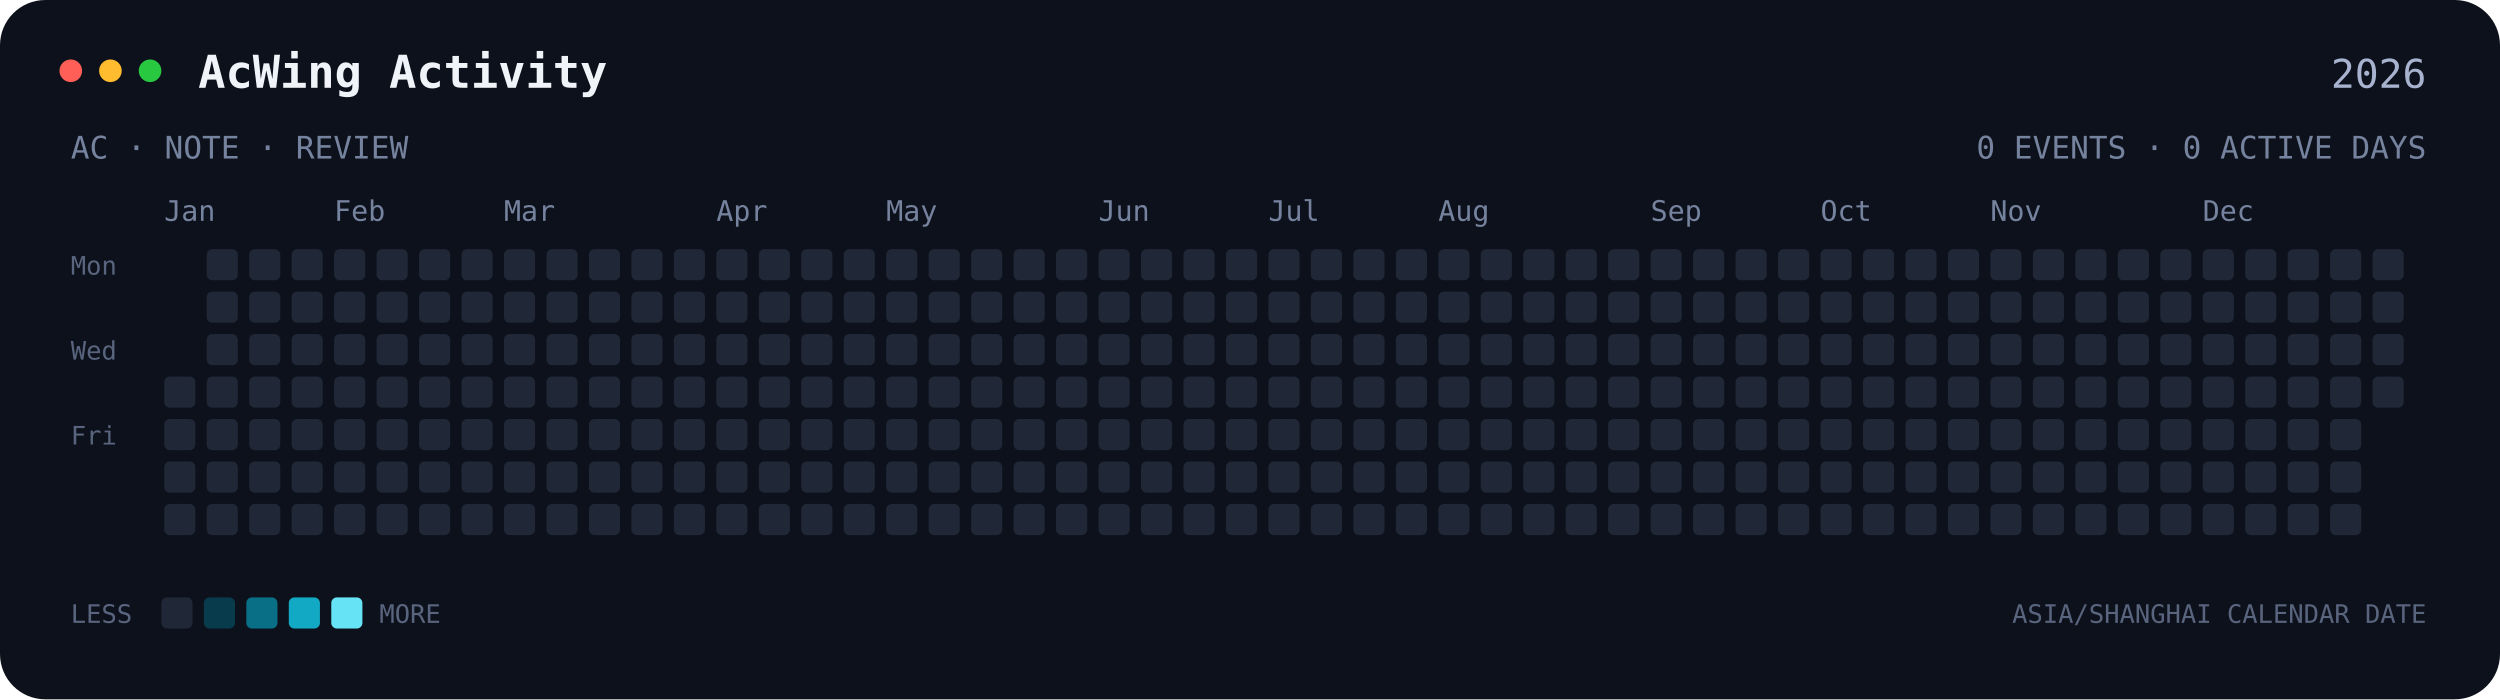
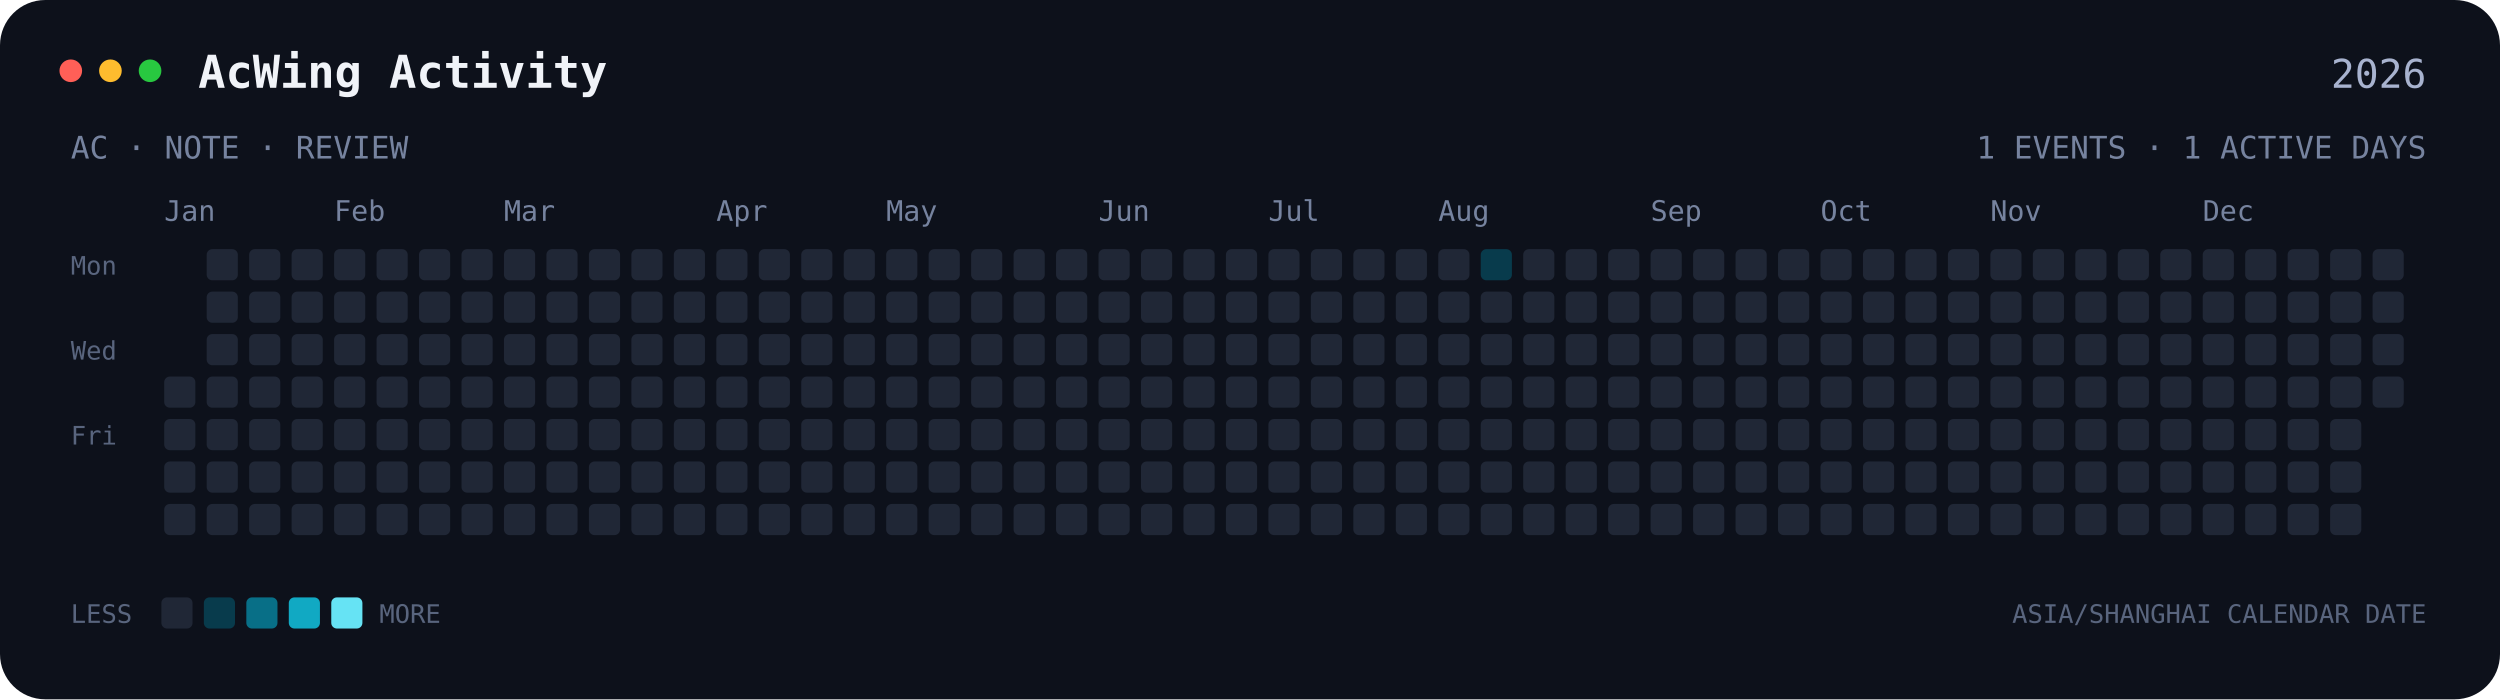
<svg xmlns="http://www.w3.org/2000/svg" width="883" height="247" viewBox="0 0 883 247" role="img" aria-labelledby="acwing-2026-title acwing-2026-desc">
  <rect width="883" height="247" rx="16" fill="#0d111b" />
  <circle cx="25" cy="25" r="4" fill="#ff5f57" />
  <circle cx="39" cy="25" r="4" fill="#febc2e" />
  <circle cx="53" cy="25" r="4" fill="#28c840" />
  <text x="70" y="31" fill="#f0f3f8" font-family="ui-monospace, SFMono-Regular, Menlo, Consolas, monospace" font-size="16" font-weight="700">AcWing Activity</text>
  <text x="857" y="31" text-anchor="end" fill="#a8b3cf" font-family="ui-monospace, SFMono-Regular, Menlo, Consolas, monospace" font-size="14">2026</text>
  <text x="25" y="56" fill="#76839f" font-family="ui-monospace, SFMono-Regular, Menlo, Consolas, monospace" font-size="11">AC · NOTE · REVIEW</text>
-   <text x="857" y="56" text-anchor="end" fill="#76839f" font-family="ui-monospace, SFMono-Regular, Menlo, Consolas, monospace" font-size="11">0 EVENTS · 0 ACTIVE DAYS</text>
+   <text x="857" y="56" text-anchor="end" fill="#76839f" font-family="ui-monospace, SFMono-Regular, Menlo, Consolas, monospace" font-size="11">1 EVENTS · 1 ACTIVE DAYS</text>
  <text x="58" y="78" fill="#76839f" font-family="ui-monospace, SFMono-Regular, Menlo, Consolas, monospace" font-size="10">Jan</text>
  <text x="118" y="78" fill="#76839f" font-family="ui-monospace, SFMono-Regular, Menlo, Consolas, monospace" font-size="10">Feb</text>
  <text x="178" y="78" fill="#76839f" font-family="ui-monospace, SFMono-Regular, Menlo, Consolas, monospace" font-size="10">Mar</text>
  <text x="253" y="78" fill="#76839f" font-family="ui-monospace, SFMono-Regular, Menlo, Consolas, monospace" font-size="10">Apr</text>
  <text x="313" y="78" fill="#76839f" font-family="ui-monospace, SFMono-Regular, Menlo, Consolas, monospace" font-size="10">May</text>
  <text x="388" y="78" fill="#76839f" font-family="ui-monospace, SFMono-Regular, Menlo, Consolas, monospace" font-size="10">Jun</text>
  <text x="448" y="78" fill="#76839f" font-family="ui-monospace, SFMono-Regular, Menlo, Consolas, monospace" font-size="10">Jul</text>
  <text x="508" y="78" fill="#76839f" font-family="ui-monospace, SFMono-Regular, Menlo, Consolas, monospace" font-size="10">Aug</text>
  <text x="583" y="78" fill="#76839f" font-family="ui-monospace, SFMono-Regular, Menlo, Consolas, monospace" font-size="10">Sep</text>
  <text x="643" y="78" fill="#76839f" font-family="ui-monospace, SFMono-Regular, Menlo, Consolas, monospace" font-size="10">Oct</text>
  <text x="703" y="78" fill="#76839f" font-family="ui-monospace, SFMono-Regular, Menlo, Consolas, monospace" font-size="10">Nov</text>
  <text x="778" y="78" fill="#76839f" font-family="ui-monospace, SFMono-Regular, Menlo, Consolas, monospace" font-size="10">Dec</text>
  <text x="25" y="97" fill="#59657e" font-family="ui-monospace, SFMono-Regular, Menlo, Consolas, monospace" font-size="9">Mon</text>
  <text x="25" y="127" fill="#59657e" font-family="ui-monospace, SFMono-Regular, Menlo, Consolas, monospace" font-size="9">Wed</text>
  <text x="25" y="157" fill="#59657e" font-family="ui-monospace, SFMono-Regular, Menlo, Consolas, monospace" font-size="9">Fri</text>
  <rect x="58" y="133" width="11" height="11" rx="2" fill="#202736" data-date="2026-01-01" data-count="0" data-level="0">
    </rect>
  <rect x="58" y="148" width="11" height="11" rx="2" fill="#202736" data-date="2026-01-02" data-count="0" data-level="0">
    </rect>
  <rect x="58" y="163" width="11" height="11" rx="2" fill="#202736" data-date="2026-01-03" data-count="0" data-level="0">
    </rect>
  <rect x="58" y="178" width="11" height="11" rx="2" fill="#202736" data-date="2026-01-04" data-count="0" data-level="0">
    </rect>
  <rect x="73" y="88" width="11" height="11" rx="2" fill="#202736" data-date="2026-01-05" data-count="0" data-level="0">
    </rect>
  <rect x="73" y="103" width="11" height="11" rx="2" fill="#202736" data-date="2026-01-06" data-count="0" data-level="0">
    </rect>
  <rect x="73" y="118" width="11" height="11" rx="2" fill="#202736" data-date="2026-01-07" data-count="0" data-level="0">
    </rect>
  <rect x="73" y="133" width="11" height="11" rx="2" fill="#202736" data-date="2026-01-08" data-count="0" data-level="0">
    </rect>
  <rect x="73" y="148" width="11" height="11" rx="2" fill="#202736" data-date="2026-01-09" data-count="0" data-level="0">
    </rect>
  <rect x="73" y="163" width="11" height="11" rx="2" fill="#202736" data-date="2026-01-10" data-count="0" data-level="0">
    </rect>
  <rect x="73" y="178" width="11" height="11" rx="2" fill="#202736" data-date="2026-01-11" data-count="0" data-level="0">
    </rect>
  <rect x="88" y="88" width="11" height="11" rx="2" fill="#202736" data-date="2026-01-12" data-count="0" data-level="0">
    </rect>
  <rect x="88" y="103" width="11" height="11" rx="2" fill="#202736" data-date="2026-01-13" data-count="0" data-level="0">
    </rect>
  <rect x="88" y="118" width="11" height="11" rx="2" fill="#202736" data-date="2026-01-14" data-count="0" data-level="0">
    </rect>
  <rect x="88" y="133" width="11" height="11" rx="2" fill="#202736" data-date="2026-01-15" data-count="0" data-level="0">
    </rect>
  <rect x="88" y="148" width="11" height="11" rx="2" fill="#202736" data-date="2026-01-16" data-count="0" data-level="0">
    </rect>
  <rect x="88" y="163" width="11" height="11" rx="2" fill="#202736" data-date="2026-01-17" data-count="0" data-level="0">
    </rect>
  <rect x="88" y="178" width="11" height="11" rx="2" fill="#202736" data-date="2026-01-18" data-count="0" data-level="0">
    </rect>
  <rect x="103" y="88" width="11" height="11" rx="2" fill="#202736" data-date="2026-01-19" data-count="0" data-level="0">
    </rect>
  <rect x="103" y="103" width="11" height="11" rx="2" fill="#202736" data-date="2026-01-20" data-count="0" data-level="0">
    </rect>
  <rect x="103" y="118" width="11" height="11" rx="2" fill="#202736" data-date="2026-01-21" data-count="0" data-level="0">
    </rect>
  <rect x="103" y="133" width="11" height="11" rx="2" fill="#202736" data-date="2026-01-22" data-count="0" data-level="0">
    </rect>
  <rect x="103" y="148" width="11" height="11" rx="2" fill="#202736" data-date="2026-01-23" data-count="0" data-level="0">
    </rect>
  <rect x="103" y="163" width="11" height="11" rx="2" fill="#202736" data-date="2026-01-24" data-count="0" data-level="0">
    </rect>
  <rect x="103" y="178" width="11" height="11" rx="2" fill="#202736" data-date="2026-01-25" data-count="0" data-level="0">
    </rect>
  <rect x="118" y="88" width="11" height="11" rx="2" fill="#202736" data-date="2026-01-26" data-count="0" data-level="0">
    </rect>
  <rect x="118" y="103" width="11" height="11" rx="2" fill="#202736" data-date="2026-01-27" data-count="0" data-level="0">
    </rect>
  <rect x="118" y="118" width="11" height="11" rx="2" fill="#202736" data-date="2026-01-28" data-count="0" data-level="0">
    </rect>
  <rect x="118" y="133" width="11" height="11" rx="2" fill="#202736" data-date="2026-01-29" data-count="0" data-level="0">
    </rect>
  <rect x="118" y="148" width="11" height="11" rx="2" fill="#202736" data-date="2026-01-30" data-count="0" data-level="0">
    </rect>
  <rect x="118" y="163" width="11" height="11" rx="2" fill="#202736" data-date="2026-01-31" data-count="0" data-level="0">
    </rect>
  <rect x="118" y="178" width="11" height="11" rx="2" fill="#202736" data-date="2026-02-01" data-count="0" data-level="0">
    </rect>
  <rect x="133" y="88" width="11" height="11" rx="2" fill="#202736" data-date="2026-02-02" data-count="0" data-level="0">
    </rect>
  <rect x="133" y="103" width="11" height="11" rx="2" fill="#202736" data-date="2026-02-03" data-count="0" data-level="0">
    </rect>
  <rect x="133" y="118" width="11" height="11" rx="2" fill="#202736" data-date="2026-02-04" data-count="0" data-level="0">
    </rect>
  <rect x="133" y="133" width="11" height="11" rx="2" fill="#202736" data-date="2026-02-05" data-count="0" data-level="0">
    </rect>
  <rect x="133" y="148" width="11" height="11" rx="2" fill="#202736" data-date="2026-02-06" data-count="0" data-level="0">
    </rect>
  <rect x="133" y="163" width="11" height="11" rx="2" fill="#202736" data-date="2026-02-07" data-count="0" data-level="0">
    </rect>
  <rect x="133" y="178" width="11" height="11" rx="2" fill="#202736" data-date="2026-02-08" data-count="0" data-level="0">
    </rect>
  <rect x="148" y="88" width="11" height="11" rx="2" fill="#202736" data-date="2026-02-09" data-count="0" data-level="0">
    </rect>
  <rect x="148" y="103" width="11" height="11" rx="2" fill="#202736" data-date="2026-02-10" data-count="0" data-level="0">
    </rect>
  <rect x="148" y="118" width="11" height="11" rx="2" fill="#202736" data-date="2026-02-11" data-count="0" data-level="0">
    </rect>
  <rect x="148" y="133" width="11" height="11" rx="2" fill="#202736" data-date="2026-02-12" data-count="0" data-level="0">
    </rect>
  <rect x="148" y="148" width="11" height="11" rx="2" fill="#202736" data-date="2026-02-13" data-count="0" data-level="0">
    </rect>
  <rect x="148" y="163" width="11" height="11" rx="2" fill="#202736" data-date="2026-02-14" data-count="0" data-level="0">
    </rect>
  <rect x="148" y="178" width="11" height="11" rx="2" fill="#202736" data-date="2026-02-15" data-count="0" data-level="0">
    </rect>
  <rect x="163" y="88" width="11" height="11" rx="2" fill="#202736" data-date="2026-02-16" data-count="0" data-level="0">
    </rect>
  <rect x="163" y="103" width="11" height="11" rx="2" fill="#202736" data-date="2026-02-17" data-count="0" data-level="0">
    </rect>
  <rect x="163" y="118" width="11" height="11" rx="2" fill="#202736" data-date="2026-02-18" data-count="0" data-level="0">
    </rect>
  <rect x="163" y="133" width="11" height="11" rx="2" fill="#202736" data-date="2026-02-19" data-count="0" data-level="0">
    </rect>
  <rect x="163" y="148" width="11" height="11" rx="2" fill="#202736" data-date="2026-02-20" data-count="0" data-level="0">
    </rect>
  <rect x="163" y="163" width="11" height="11" rx="2" fill="#202736" data-date="2026-02-21" data-count="0" data-level="0">
    </rect>
  <rect x="163" y="178" width="11" height="11" rx="2" fill="#202736" data-date="2026-02-22" data-count="0" data-level="0">
    </rect>
  <rect x="178" y="88" width="11" height="11" rx="2" fill="#202736" data-date="2026-02-23" data-count="0" data-level="0">
    </rect>
  <rect x="178" y="103" width="11" height="11" rx="2" fill="#202736" data-date="2026-02-24" data-count="0" data-level="0">
    </rect>
  <rect x="178" y="118" width="11" height="11" rx="2" fill="#202736" data-date="2026-02-25" data-count="0" data-level="0">
    </rect>
  <rect x="178" y="133" width="11" height="11" rx="2" fill="#202736" data-date="2026-02-26" data-count="0" data-level="0">
    </rect>
  <rect x="178" y="148" width="11" height="11" rx="2" fill="#202736" data-date="2026-02-27" data-count="0" data-level="0">
    </rect>
  <rect x="178" y="163" width="11" height="11" rx="2" fill="#202736" data-date="2026-02-28" data-count="0" data-level="0">
    </rect>
  <rect x="178" y="178" width="11" height="11" rx="2" fill="#202736" data-date="2026-03-01" data-count="0" data-level="0">
    </rect>
  <rect x="193" y="88" width="11" height="11" rx="2" fill="#202736" data-date="2026-03-02" data-count="0" data-level="0">
    </rect>
  <rect x="193" y="103" width="11" height="11" rx="2" fill="#202736" data-date="2026-03-03" data-count="0" data-level="0">
    </rect>
  <rect x="193" y="118" width="11" height="11" rx="2" fill="#202736" data-date="2026-03-04" data-count="0" data-level="0">
    </rect>
  <rect x="193" y="133" width="11" height="11" rx="2" fill="#202736" data-date="2026-03-05" data-count="0" data-level="0">
    </rect>
  <rect x="193" y="148" width="11" height="11" rx="2" fill="#202736" data-date="2026-03-06" data-count="0" data-level="0">
    </rect>
  <rect x="193" y="163" width="11" height="11" rx="2" fill="#202736" data-date="2026-03-07" data-count="0" data-level="0">
    </rect>
  <rect x="193" y="178" width="11" height="11" rx="2" fill="#202736" data-date="2026-03-08" data-count="0" data-level="0">
    </rect>
  <rect x="208" y="88" width="11" height="11" rx="2" fill="#202736" data-date="2026-03-09" data-count="0" data-level="0">
    </rect>
  <rect x="208" y="103" width="11" height="11" rx="2" fill="#202736" data-date="2026-03-10" data-count="0" data-level="0">
    </rect>
  <rect x="208" y="118" width="11" height="11" rx="2" fill="#202736" data-date="2026-03-11" data-count="0" data-level="0">
    </rect>
  <rect x="208" y="133" width="11" height="11" rx="2" fill="#202736" data-date="2026-03-12" data-count="0" data-level="0">
    </rect>
  <rect x="208" y="148" width="11" height="11" rx="2" fill="#202736" data-date="2026-03-13" data-count="0" data-level="0">
    </rect>
  <rect x="208" y="163" width="11" height="11" rx="2" fill="#202736" data-date="2026-03-14" data-count="0" data-level="0">
    </rect>
  <rect x="208" y="178" width="11" height="11" rx="2" fill="#202736" data-date="2026-03-15" data-count="0" data-level="0">
    </rect>
  <rect x="223" y="88" width="11" height="11" rx="2" fill="#202736" data-date="2026-03-16" data-count="0" data-level="0">
    </rect>
  <rect x="223" y="103" width="11" height="11" rx="2" fill="#202736" data-date="2026-03-17" data-count="0" data-level="0">
    </rect>
  <rect x="223" y="118" width="11" height="11" rx="2" fill="#202736" data-date="2026-03-18" data-count="0" data-level="0">
    </rect>
  <rect x="223" y="133" width="11" height="11" rx="2" fill="#202736" data-date="2026-03-19" data-count="0" data-level="0">
    </rect>
  <rect x="223" y="148" width="11" height="11" rx="2" fill="#202736" data-date="2026-03-20" data-count="0" data-level="0">
    </rect>
  <rect x="223" y="163" width="11" height="11" rx="2" fill="#202736" data-date="2026-03-21" data-count="0" data-level="0">
    </rect>
  <rect x="223" y="178" width="11" height="11" rx="2" fill="#202736" data-date="2026-03-22" data-count="0" data-level="0">
    </rect>
  <rect x="238" y="88" width="11" height="11" rx="2" fill="#202736" data-date="2026-03-23" data-count="0" data-level="0">
    </rect>
  <rect x="238" y="103" width="11" height="11" rx="2" fill="#202736" data-date="2026-03-24" data-count="0" data-level="0">
    </rect>
  <rect x="238" y="118" width="11" height="11" rx="2" fill="#202736" data-date="2026-03-25" data-count="0" data-level="0">
    </rect>
  <rect x="238" y="133" width="11" height="11" rx="2" fill="#202736" data-date="2026-03-26" data-count="0" data-level="0">
    </rect>
  <rect x="238" y="148" width="11" height="11" rx="2" fill="#202736" data-date="2026-03-27" data-count="0" data-level="0">
    </rect>
  <rect x="238" y="163" width="11" height="11" rx="2" fill="#202736" data-date="2026-03-28" data-count="0" data-level="0">
    </rect>
  <rect x="238" y="178" width="11" height="11" rx="2" fill="#202736" data-date="2026-03-29" data-count="0" data-level="0">
    </rect>
  <rect x="253" y="88" width="11" height="11" rx="2" fill="#202736" data-date="2026-03-30" data-count="0" data-level="0">
    </rect>
  <rect x="253" y="103" width="11" height="11" rx="2" fill="#202736" data-date="2026-03-31" data-count="0" data-level="0">
    </rect>
  <rect x="253" y="118" width="11" height="11" rx="2" fill="#202736" data-date="2026-04-01" data-count="0" data-level="0">
    </rect>
  <rect x="253" y="133" width="11" height="11" rx="2" fill="#202736" data-date="2026-04-02" data-count="0" data-level="0">
    </rect>
  <rect x="253" y="148" width="11" height="11" rx="2" fill="#202736" data-date="2026-04-03" data-count="0" data-level="0">
    </rect>
  <rect x="253" y="163" width="11" height="11" rx="2" fill="#202736" data-date="2026-04-04" data-count="0" data-level="0">
    </rect>
  <rect x="253" y="178" width="11" height="11" rx="2" fill="#202736" data-date="2026-04-05" data-count="0" data-level="0">
    </rect>
  <rect x="268" y="88" width="11" height="11" rx="2" fill="#202736" data-date="2026-04-06" data-count="0" data-level="0">
    </rect>
  <rect x="268" y="103" width="11" height="11" rx="2" fill="#202736" data-date="2026-04-07" data-count="0" data-level="0">
    </rect>
  <rect x="268" y="118" width="11" height="11" rx="2" fill="#202736" data-date="2026-04-08" data-count="0" data-level="0">
    </rect>
  <rect x="268" y="133" width="11" height="11" rx="2" fill="#202736" data-date="2026-04-09" data-count="0" data-level="0">
    </rect>
  <rect x="268" y="148" width="11" height="11" rx="2" fill="#202736" data-date="2026-04-10" data-count="0" data-level="0">
    </rect>
  <rect x="268" y="163" width="11" height="11" rx="2" fill="#202736" data-date="2026-04-11" data-count="0" data-level="0">
    </rect>
  <rect x="268" y="178" width="11" height="11" rx="2" fill="#202736" data-date="2026-04-12" data-count="0" data-level="0">
    </rect>
  <rect x="283" y="88" width="11" height="11" rx="2" fill="#202736" data-date="2026-04-13" data-count="0" data-level="0">
    </rect>
  <rect x="283" y="103" width="11" height="11" rx="2" fill="#202736" data-date="2026-04-14" data-count="0" data-level="0">
    </rect>
  <rect x="283" y="118" width="11" height="11" rx="2" fill="#202736" data-date="2026-04-15" data-count="0" data-level="0">
    </rect>
  <rect x="283" y="133" width="11" height="11" rx="2" fill="#202736" data-date="2026-04-16" data-count="0" data-level="0">
    </rect>
  <rect x="283" y="148" width="11" height="11" rx="2" fill="#202736" data-date="2026-04-17" data-count="0" data-level="0">
    </rect>
  <rect x="283" y="163" width="11" height="11" rx="2" fill="#202736" data-date="2026-04-18" data-count="0" data-level="0">
    </rect>
  <rect x="283" y="178" width="11" height="11" rx="2" fill="#202736" data-date="2026-04-19" data-count="0" data-level="0">
    </rect>
  <rect x="298" y="88" width="11" height="11" rx="2" fill="#202736" data-date="2026-04-20" data-count="0" data-level="0">
    </rect>
  <rect x="298" y="103" width="11" height="11" rx="2" fill="#202736" data-date="2026-04-21" data-count="0" data-level="0">
    </rect>
  <rect x="298" y="118" width="11" height="11" rx="2" fill="#202736" data-date="2026-04-22" data-count="0" data-level="0">
    </rect>
  <rect x="298" y="133" width="11" height="11" rx="2" fill="#202736" data-date="2026-04-23" data-count="0" data-level="0">
    </rect>
  <rect x="298" y="148" width="11" height="11" rx="2" fill="#202736" data-date="2026-04-24" data-count="0" data-level="0">
    </rect>
  <rect x="298" y="163" width="11" height="11" rx="2" fill="#202736" data-date="2026-04-25" data-count="0" data-level="0">
    </rect>
  <rect x="298" y="178" width="11" height="11" rx="2" fill="#202736" data-date="2026-04-26" data-count="0" data-level="0">
    </rect>
  <rect x="313" y="88" width="11" height="11" rx="2" fill="#202736" data-date="2026-04-27" data-count="0" data-level="0">
    </rect>
  <rect x="313" y="103" width="11" height="11" rx="2" fill="#202736" data-date="2026-04-28" data-count="0" data-level="0">
    </rect>
  <rect x="313" y="118" width="11" height="11" rx="2" fill="#202736" data-date="2026-04-29" data-count="0" data-level="0">
    </rect>
  <rect x="313" y="133" width="11" height="11" rx="2" fill="#202736" data-date="2026-04-30" data-count="0" data-level="0">
    </rect>
  <rect x="313" y="148" width="11" height="11" rx="2" fill="#202736" data-date="2026-05-01" data-count="0" data-level="0">
    </rect>
  <rect x="313" y="163" width="11" height="11" rx="2" fill="#202736" data-date="2026-05-02" data-count="0" data-level="0">
    </rect>
  <rect x="313" y="178" width="11" height="11" rx="2" fill="#202736" data-date="2026-05-03" data-count="0" data-level="0">
    </rect>
  <rect x="328" y="88" width="11" height="11" rx="2" fill="#202736" data-date="2026-05-04" data-count="0" data-level="0">
    </rect>
  <rect x="328" y="103" width="11" height="11" rx="2" fill="#202736" data-date="2026-05-05" data-count="0" data-level="0">
    </rect>
  <rect x="328" y="118" width="11" height="11" rx="2" fill="#202736" data-date="2026-05-06" data-count="0" data-level="0">
    </rect>
  <rect x="328" y="133" width="11" height="11" rx="2" fill="#202736" data-date="2026-05-07" data-count="0" data-level="0">
    </rect>
  <rect x="328" y="148" width="11" height="11" rx="2" fill="#202736" data-date="2026-05-08" data-count="0" data-level="0">
    </rect>
  <rect x="328" y="163" width="11" height="11" rx="2" fill="#202736" data-date="2026-05-09" data-count="0" data-level="0">
    </rect>
  <rect x="328" y="178" width="11" height="11" rx="2" fill="#202736" data-date="2026-05-10" data-count="0" data-level="0">
    </rect>
  <rect x="343" y="88" width="11" height="11" rx="2" fill="#202736" data-date="2026-05-11" data-count="0" data-level="0">
    </rect>
  <rect x="343" y="103" width="11" height="11" rx="2" fill="#202736" data-date="2026-05-12" data-count="0" data-level="0">
    </rect>
  <rect x="343" y="118" width="11" height="11" rx="2" fill="#202736" data-date="2026-05-13" data-count="0" data-level="0">
    </rect>
  <rect x="343" y="133" width="11" height="11" rx="2" fill="#202736" data-date="2026-05-14" data-count="0" data-level="0">
    </rect>
  <rect x="343" y="148" width="11" height="11" rx="2" fill="#202736" data-date="2026-05-15" data-count="0" data-level="0">
    </rect>
  <rect x="343" y="163" width="11" height="11" rx="2" fill="#202736" data-date="2026-05-16" data-count="0" data-level="0">
    </rect>
  <rect x="343" y="178" width="11" height="11" rx="2" fill="#202736" data-date="2026-05-17" data-count="0" data-level="0">
    </rect>
  <rect x="358" y="88" width="11" height="11" rx="2" fill="#202736" data-date="2026-05-18" data-count="0" data-level="0">
    </rect>
  <rect x="358" y="103" width="11" height="11" rx="2" fill="#202736" data-date="2026-05-19" data-count="0" data-level="0">
    </rect>
  <rect x="358" y="118" width="11" height="11" rx="2" fill="#202736" data-date="2026-05-20" data-count="0" data-level="0">
    </rect>
  <rect x="358" y="133" width="11" height="11" rx="2" fill="#202736" data-date="2026-05-21" data-count="0" data-level="0">
    </rect>
  <rect x="358" y="148" width="11" height="11" rx="2" fill="#202736" data-date="2026-05-22" data-count="0" data-level="0">
    </rect>
  <rect x="358" y="163" width="11" height="11" rx="2" fill="#202736" data-date="2026-05-23" data-count="0" data-level="0">
    </rect>
  <rect x="358" y="178" width="11" height="11" rx="2" fill="#202736" data-date="2026-05-24" data-count="0" data-level="0">
    </rect>
  <rect x="373" y="88" width="11" height="11" rx="2" fill="#202736" data-date="2026-05-25" data-count="0" data-level="0">
    </rect>
  <rect x="373" y="103" width="11" height="11" rx="2" fill="#202736" data-date="2026-05-26" data-count="0" data-level="0">
    </rect>
  <rect x="373" y="118" width="11" height="11" rx="2" fill="#202736" data-date="2026-05-27" data-count="0" data-level="0">
    </rect>
  <rect x="373" y="133" width="11" height="11" rx="2" fill="#202736" data-date="2026-05-28" data-count="0" data-level="0">
    </rect>
  <rect x="373" y="148" width="11" height="11" rx="2" fill="#202736" data-date="2026-05-29" data-count="0" data-level="0">
    </rect>
  <rect x="373" y="163" width="11" height="11" rx="2" fill="#202736" data-date="2026-05-30" data-count="0" data-level="0">
    </rect>
  <rect x="373" y="178" width="11" height="11" rx="2" fill="#202736" data-date="2026-05-31" data-count="0" data-level="0">
    </rect>
  <rect x="388" y="88" width="11" height="11" rx="2" fill="#202736" data-date="2026-06-01" data-count="0" data-level="0">
    </rect>
  <rect x="388" y="103" width="11" height="11" rx="2" fill="#202736" data-date="2026-06-02" data-count="0" data-level="0">
    </rect>
  <rect x="388" y="118" width="11" height="11" rx="2" fill="#202736" data-date="2026-06-03" data-count="0" data-level="0">
    </rect>
  <rect x="388" y="133" width="11" height="11" rx="2" fill="#202736" data-date="2026-06-04" data-count="0" data-level="0">
    </rect>
  <rect x="388" y="148" width="11" height="11" rx="2" fill="#202736" data-date="2026-06-05" data-count="0" data-level="0">
    </rect>
  <rect x="388" y="163" width="11" height="11" rx="2" fill="#202736" data-date="2026-06-06" data-count="0" data-level="0">
    </rect>
  <rect x="388" y="178" width="11" height="11" rx="2" fill="#202736" data-date="2026-06-07" data-count="0" data-level="0">
    </rect>
  <rect x="403" y="88" width="11" height="11" rx="2" fill="#202736" data-date="2026-06-08" data-count="0" data-level="0">
    </rect>
  <rect x="403" y="103" width="11" height="11" rx="2" fill="#202736" data-date="2026-06-09" data-count="0" data-level="0">
    </rect>
  <rect x="403" y="118" width="11" height="11" rx="2" fill="#202736" data-date="2026-06-10" data-count="0" data-level="0">
    </rect>
  <rect x="403" y="133" width="11" height="11" rx="2" fill="#202736" data-date="2026-06-11" data-count="0" data-level="0">
    </rect>
  <rect x="403" y="148" width="11" height="11" rx="2" fill="#202736" data-date="2026-06-12" data-count="0" data-level="0">
    </rect>
  <rect x="403" y="163" width="11" height="11" rx="2" fill="#202736" data-date="2026-06-13" data-count="0" data-level="0">
    </rect>
  <rect x="403" y="178" width="11" height="11" rx="2" fill="#202736" data-date="2026-06-14" data-count="0" data-level="0">
    </rect>
  <rect x="418" y="88" width="11" height="11" rx="2" fill="#202736" data-date="2026-06-15" data-count="0" data-level="0">
    </rect>
  <rect x="418" y="103" width="11" height="11" rx="2" fill="#202736" data-date="2026-06-16" data-count="0" data-level="0">
    </rect>
  <rect x="418" y="118" width="11" height="11" rx="2" fill="#202736" data-date="2026-06-17" data-count="0" data-level="0">
    </rect>
  <rect x="418" y="133" width="11" height="11" rx="2" fill="#202736" data-date="2026-06-18" data-count="0" data-level="0">
    </rect>
  <rect x="418" y="148" width="11" height="11" rx="2" fill="#202736" data-date="2026-06-19" data-count="0" data-level="0">
    </rect>
  <rect x="418" y="163" width="11" height="11" rx="2" fill="#202736" data-date="2026-06-20" data-count="0" data-level="0">
    </rect>
  <rect x="418" y="178" width="11" height="11" rx="2" fill="#202736" data-date="2026-06-21" data-count="0" data-level="0">
    </rect>
  <rect x="433" y="88" width="11" height="11" rx="2" fill="#202736" data-date="2026-06-22" data-count="0" data-level="0">
    </rect>
  <rect x="433" y="103" width="11" height="11" rx="2" fill="#202736" data-date="2026-06-23" data-count="0" data-level="0">
    </rect>
  <rect x="433" y="118" width="11" height="11" rx="2" fill="#202736" data-date="2026-06-24" data-count="0" data-level="0">
    </rect>
  <rect x="433" y="133" width="11" height="11" rx="2" fill="#202736" data-date="2026-06-25" data-count="0" data-level="0">
    </rect>
  <rect x="433" y="148" width="11" height="11" rx="2" fill="#202736" data-date="2026-06-26" data-count="0" data-level="0">
    </rect>
  <rect x="433" y="163" width="11" height="11" rx="2" fill="#202736" data-date="2026-06-27" data-count="0" data-level="0">
    </rect>
  <rect x="433" y="178" width="11" height="11" rx="2" fill="#202736" data-date="2026-06-28" data-count="0" data-level="0">
    </rect>
  <rect x="448" y="88" width="11" height="11" rx="2" fill="#202736" data-date="2026-06-29" data-count="0" data-level="0">
    </rect>
  <rect x="448" y="103" width="11" height="11" rx="2" fill="#202736" data-date="2026-06-30" data-count="0" data-level="0">
    </rect>
  <rect x="448" y="118" width="11" height="11" rx="2" fill="#202736" data-date="2026-07-01" data-count="0" data-level="0">
    </rect>
  <rect x="448" y="133" width="11" height="11" rx="2" fill="#202736" data-date="2026-07-02" data-count="0" data-level="0">
    </rect>
  <rect x="448" y="148" width="11" height="11" rx="2" fill="#202736" data-date="2026-07-03" data-count="0" data-level="0">
    </rect>
  <rect x="448" y="163" width="11" height="11" rx="2" fill="#202736" data-date="2026-07-04" data-count="0" data-level="0">
    </rect>
  <rect x="448" y="178" width="11" height="11" rx="2" fill="#202736" data-date="2026-07-05" data-count="0" data-level="0">
    </rect>
  <rect x="463" y="88" width="11" height="11" rx="2" fill="#202736" data-date="2026-07-06" data-count="0" data-level="0">
    </rect>
  <rect x="463" y="103" width="11" height="11" rx="2" fill="#202736" data-date="2026-07-07" data-count="0" data-level="0">
    </rect>
  <rect x="463" y="118" width="11" height="11" rx="2" fill="#202736" data-date="2026-07-08" data-count="0" data-level="0">
    </rect>
  <rect x="463" y="133" width="11" height="11" rx="2" fill="#202736" data-date="2026-07-09" data-count="0" data-level="0">
    </rect>
  <rect x="463" y="148" width="11" height="11" rx="2" fill="#202736" data-date="2026-07-10" data-count="0" data-level="0">
    </rect>
  <rect x="463" y="163" width="11" height="11" rx="2" fill="#202736" data-date="2026-07-11" data-count="0" data-level="0">
    </rect>
  <rect x="463" y="178" width="11" height="11" rx="2" fill="#202736" data-date="2026-07-12" data-count="0" data-level="0">
    </rect>
  <rect x="478" y="88" width="11" height="11" rx="2" fill="#202736" data-date="2026-07-13" data-count="0" data-level="0">
    </rect>
  <rect x="478" y="103" width="11" height="11" rx="2" fill="#202736" data-date="2026-07-14" data-count="0" data-level="0">
    </rect>
  <rect x="478" y="118" width="11" height="11" rx="2" fill="#202736" data-date="2026-07-15" data-count="0" data-level="0">
    </rect>
  <rect x="478" y="133" width="11" height="11" rx="2" fill="#202736" data-date="2026-07-16" data-count="0" data-level="0">
    </rect>
  <rect x="478" y="148" width="11" height="11" rx="2" fill="#202736" data-date="2026-07-17" data-count="0" data-level="0">
    </rect>
  <rect x="478" y="163" width="11" height="11" rx="2" fill="#202736" data-date="2026-07-18" data-count="0" data-level="0">
    </rect>
  <rect x="478" y="178" width="11" height="11" rx="2" fill="#202736" data-date="2026-07-19" data-count="0" data-level="0">
    </rect>
  <rect x="493" y="88" width="11" height="11" rx="2" fill="#202736" data-date="2026-07-20" data-count="0" data-level="0">
    </rect>
  <rect x="493" y="103" width="11" height="11" rx="2" fill="#202736" data-date="2026-07-21" data-count="0" data-level="0">
    </rect>
  <rect x="493" y="118" width="11" height="11" rx="2" fill="#202736" data-date="2026-07-22" data-count="0" data-level="0">
    </rect>
  <rect x="493" y="133" width="11" height="11" rx="2" fill="#202736" data-date="2026-07-23" data-count="0" data-level="0">
    </rect>
  <rect x="493" y="148" width="11" height="11" rx="2" fill="#202736" data-date="2026-07-24" data-count="0" data-level="0">
    </rect>
  <rect x="493" y="163" width="11" height="11" rx="2" fill="#202736" data-date="2026-07-25" data-count="0" data-level="0">
    </rect>
  <rect x="493" y="178" width="11" height="11" rx="2" fill="#202736" data-date="2026-07-26" data-count="0" data-level="0">
    </rect>
  <rect x="508" y="88" width="11" height="11" rx="2" fill="#202736" data-date="2026-07-27" data-count="0" data-level="0">
    </rect>
  <rect x="508" y="103" width="11" height="11" rx="2" fill="#202736" data-date="2026-07-28" data-count="0" data-level="0">
    </rect>
  <rect x="508" y="118" width="11" height="11" rx="2" fill="#202736" data-date="2026-07-29" data-count="0" data-level="0">
    </rect>
  <rect x="508" y="133" width="11" height="11" rx="2" fill="#202736" data-date="2026-07-30" data-count="0" data-level="0">
    </rect>
  <rect x="508" y="148" width="11" height="11" rx="2" fill="#202736" data-date="2026-07-31" data-count="0" data-level="0">
    </rect>
  <rect x="508" y="163" width="11" height="11" rx="2" fill="#202736" data-date="2026-08-01" data-count="0" data-level="0">
    </rect>
  <rect x="508" y="178" width="11" height="11" rx="2" fill="#202736" data-date="2026-08-02" data-count="0" data-level="0">
    </rect>
-   <rect x="523" y="88" width="11" height="11" rx="2" fill="#202736" data-date="2026-08-03" data-count="0" data-level="0">
+   <rect x="523" y="88" width="11" height="11" rx="2" fill="#083b4c" data-date="2026-08-03" data-count="1" data-level="1">
    </rect>
  <rect x="523" y="103" width="11" height="11" rx="2" fill="#202736" data-date="2026-08-04" data-count="0" data-level="0">
    </rect>
  <rect x="523" y="118" width="11" height="11" rx="2" fill="#202736" data-date="2026-08-05" data-count="0" data-level="0">
    </rect>
  <rect x="523" y="133" width="11" height="11" rx="2" fill="#202736" data-date="2026-08-06" data-count="0" data-level="0">
    </rect>
  <rect x="523" y="148" width="11" height="11" rx="2" fill="#202736" data-date="2026-08-07" data-count="0" data-level="0">
    </rect>
  <rect x="523" y="163" width="11" height="11" rx="2" fill="#202736" data-date="2026-08-08" data-count="0" data-level="0">
    </rect>
  <rect x="523" y="178" width="11" height="11" rx="2" fill="#202736" data-date="2026-08-09" data-count="0" data-level="0">
    </rect>
  <rect x="538" y="88" width="11" height="11" rx="2" fill="#202736" data-date="2026-08-10" data-count="0" data-level="0">
    </rect>
  <rect x="538" y="103" width="11" height="11" rx="2" fill="#202736" data-date="2026-08-11" data-count="0" data-level="0">
    </rect>
  <rect x="538" y="118" width="11" height="11" rx="2" fill="#202736" data-date="2026-08-12" data-count="0" data-level="0">
    </rect>
  <rect x="538" y="133" width="11" height="11" rx="2" fill="#202736" data-date="2026-08-13" data-count="0" data-level="0">
    </rect>
  <rect x="538" y="148" width="11" height="11" rx="2" fill="#202736" data-date="2026-08-14" data-count="0" data-level="0">
    </rect>
  <rect x="538" y="163" width="11" height="11" rx="2" fill="#202736" data-date="2026-08-15" data-count="0" data-level="0">
    </rect>
  <rect x="538" y="178" width="11" height="11" rx="2" fill="#202736" data-date="2026-08-16" data-count="0" data-level="0">
    </rect>
  <rect x="553" y="88" width="11" height="11" rx="2" fill="#202736" data-date="2026-08-17" data-count="0" data-level="0">
    </rect>
  <rect x="553" y="103" width="11" height="11" rx="2" fill="#202736" data-date="2026-08-18" data-count="0" data-level="0">
    </rect>
  <rect x="553" y="118" width="11" height="11" rx="2" fill="#202736" data-date="2026-08-19" data-count="0" data-level="0">
    </rect>
  <rect x="553" y="133" width="11" height="11" rx="2" fill="#202736" data-date="2026-08-20" data-count="0" data-level="0">
    </rect>
  <rect x="553" y="148" width="11" height="11" rx="2" fill="#202736" data-date="2026-08-21" data-count="0" data-level="0">
    </rect>
  <rect x="553" y="163" width="11" height="11" rx="2" fill="#202736" data-date="2026-08-22" data-count="0" data-level="0">
    </rect>
  <rect x="553" y="178" width="11" height="11" rx="2" fill="#202736" data-date="2026-08-23" data-count="0" data-level="0">
    </rect>
  <rect x="568" y="88" width="11" height="11" rx="2" fill="#202736" data-date="2026-08-24" data-count="0" data-level="0">
    </rect>
  <rect x="568" y="103" width="11" height="11" rx="2" fill="#202736" data-date="2026-08-25" data-count="0" data-level="0">
    </rect>
  <rect x="568" y="118" width="11" height="11" rx="2" fill="#202736" data-date="2026-08-26" data-count="0" data-level="0">
    </rect>
  <rect x="568" y="133" width="11" height="11" rx="2" fill="#202736" data-date="2026-08-27" data-count="0" data-level="0">
    </rect>
  <rect x="568" y="148" width="11" height="11" rx="2" fill="#202736" data-date="2026-08-28" data-count="0" data-level="0">
    </rect>
  <rect x="568" y="163" width="11" height="11" rx="2" fill="#202736" data-date="2026-08-29" data-count="0" data-level="0">
    </rect>
  <rect x="568" y="178" width="11" height="11" rx="2" fill="#202736" data-date="2026-08-30" data-count="0" data-level="0">
    </rect>
  <rect x="583" y="88" width="11" height="11" rx="2" fill="#202736" data-date="2026-08-31" data-count="0" data-level="0">
    </rect>
  <rect x="583" y="103" width="11" height="11" rx="2" fill="#202736" data-date="2026-09-01" data-count="0" data-level="0">
    </rect>
  <rect x="583" y="118" width="11" height="11" rx="2" fill="#202736" data-date="2026-09-02" data-count="0" data-level="0">
    </rect>
  <rect x="583" y="133" width="11" height="11" rx="2" fill="#202736" data-date="2026-09-03" data-count="0" data-level="0">
    </rect>
  <rect x="583" y="148" width="11" height="11" rx="2" fill="#202736" data-date="2026-09-04" data-count="0" data-level="0">
    </rect>
  <rect x="583" y="163" width="11" height="11" rx="2" fill="#202736" data-date="2026-09-05" data-count="0" data-level="0">
    </rect>
  <rect x="583" y="178" width="11" height="11" rx="2" fill="#202736" data-date="2026-09-06" data-count="0" data-level="0">
    </rect>
  <rect x="598" y="88" width="11" height="11" rx="2" fill="#202736" data-date="2026-09-07" data-count="0" data-level="0">
    </rect>
  <rect x="598" y="103" width="11" height="11" rx="2" fill="#202736" data-date="2026-09-08" data-count="0" data-level="0">
    </rect>
  <rect x="598" y="118" width="11" height="11" rx="2" fill="#202736" data-date="2026-09-09" data-count="0" data-level="0">
    </rect>
  <rect x="598" y="133" width="11" height="11" rx="2" fill="#202736" data-date="2026-09-10" data-count="0" data-level="0">
    </rect>
  <rect x="598" y="148" width="11" height="11" rx="2" fill="#202736" data-date="2026-09-11" data-count="0" data-level="0">
    </rect>
  <rect x="598" y="163" width="11" height="11" rx="2" fill="#202736" data-date="2026-09-12" data-count="0" data-level="0">
    </rect>
  <rect x="598" y="178" width="11" height="11" rx="2" fill="#202736" data-date="2026-09-13" data-count="0" data-level="0">
    </rect>
  <rect x="613" y="88" width="11" height="11" rx="2" fill="#202736" data-date="2026-09-14" data-count="0" data-level="0">
    </rect>
  <rect x="613" y="103" width="11" height="11" rx="2" fill="#202736" data-date="2026-09-15" data-count="0" data-level="0">
    </rect>
  <rect x="613" y="118" width="11" height="11" rx="2" fill="#202736" data-date="2026-09-16" data-count="0" data-level="0">
    </rect>
  <rect x="613" y="133" width="11" height="11" rx="2" fill="#202736" data-date="2026-09-17" data-count="0" data-level="0">
    </rect>
  <rect x="613" y="148" width="11" height="11" rx="2" fill="#202736" data-date="2026-09-18" data-count="0" data-level="0">
    </rect>
  <rect x="613" y="163" width="11" height="11" rx="2" fill="#202736" data-date="2026-09-19" data-count="0" data-level="0">
    </rect>
  <rect x="613" y="178" width="11" height="11" rx="2" fill="#202736" data-date="2026-09-20" data-count="0" data-level="0">
    </rect>
  <rect x="628" y="88" width="11" height="11" rx="2" fill="#202736" data-date="2026-09-21" data-count="0" data-level="0">
    </rect>
  <rect x="628" y="103" width="11" height="11" rx="2" fill="#202736" data-date="2026-09-22" data-count="0" data-level="0">
    </rect>
  <rect x="628" y="118" width="11" height="11" rx="2" fill="#202736" data-date="2026-09-23" data-count="0" data-level="0">
    </rect>
  <rect x="628" y="133" width="11" height="11" rx="2" fill="#202736" data-date="2026-09-24" data-count="0" data-level="0">
    </rect>
  <rect x="628" y="148" width="11" height="11" rx="2" fill="#202736" data-date="2026-09-25" data-count="0" data-level="0">
    </rect>
  <rect x="628" y="163" width="11" height="11" rx="2" fill="#202736" data-date="2026-09-26" data-count="0" data-level="0">
    </rect>
  <rect x="628" y="178" width="11" height="11" rx="2" fill="#202736" data-date="2026-09-27" data-count="0" data-level="0">
    </rect>
  <rect x="643" y="88" width="11" height="11" rx="2" fill="#202736" data-date="2026-09-28" data-count="0" data-level="0">
    </rect>
  <rect x="643" y="103" width="11" height="11" rx="2" fill="#202736" data-date="2026-09-29" data-count="0" data-level="0">
    </rect>
  <rect x="643" y="118" width="11" height="11" rx="2" fill="#202736" data-date="2026-09-30" data-count="0" data-level="0">
    </rect>
  <rect x="643" y="133" width="11" height="11" rx="2" fill="#202736" data-date="2026-10-01" data-count="0" data-level="0">
    </rect>
  <rect x="643" y="148" width="11" height="11" rx="2" fill="#202736" data-date="2026-10-02" data-count="0" data-level="0">
    </rect>
  <rect x="643" y="163" width="11" height="11" rx="2" fill="#202736" data-date="2026-10-03" data-count="0" data-level="0">
    </rect>
  <rect x="643" y="178" width="11" height="11" rx="2" fill="#202736" data-date="2026-10-04" data-count="0" data-level="0">
    </rect>
  <rect x="658" y="88" width="11" height="11" rx="2" fill="#202736" data-date="2026-10-05" data-count="0" data-level="0">
    </rect>
  <rect x="658" y="103" width="11" height="11" rx="2" fill="#202736" data-date="2026-10-06" data-count="0" data-level="0">
    </rect>
  <rect x="658" y="118" width="11" height="11" rx="2" fill="#202736" data-date="2026-10-07" data-count="0" data-level="0">
    </rect>
  <rect x="658" y="133" width="11" height="11" rx="2" fill="#202736" data-date="2026-10-08" data-count="0" data-level="0">
    </rect>
  <rect x="658" y="148" width="11" height="11" rx="2" fill="#202736" data-date="2026-10-09" data-count="0" data-level="0">
    </rect>
  <rect x="658" y="163" width="11" height="11" rx="2" fill="#202736" data-date="2026-10-10" data-count="0" data-level="0">
    </rect>
  <rect x="658" y="178" width="11" height="11" rx="2" fill="#202736" data-date="2026-10-11" data-count="0" data-level="0">
    </rect>
  <rect x="673" y="88" width="11" height="11" rx="2" fill="#202736" data-date="2026-10-12" data-count="0" data-level="0">
    </rect>
  <rect x="673" y="103" width="11" height="11" rx="2" fill="#202736" data-date="2026-10-13" data-count="0" data-level="0">
    </rect>
  <rect x="673" y="118" width="11" height="11" rx="2" fill="#202736" data-date="2026-10-14" data-count="0" data-level="0">
    </rect>
  <rect x="673" y="133" width="11" height="11" rx="2" fill="#202736" data-date="2026-10-15" data-count="0" data-level="0">
    </rect>
  <rect x="673" y="148" width="11" height="11" rx="2" fill="#202736" data-date="2026-10-16" data-count="0" data-level="0">
    </rect>
  <rect x="673" y="163" width="11" height="11" rx="2" fill="#202736" data-date="2026-10-17" data-count="0" data-level="0">
    </rect>
  <rect x="673" y="178" width="11" height="11" rx="2" fill="#202736" data-date="2026-10-18" data-count="0" data-level="0">
    </rect>
  <rect x="688" y="88" width="11" height="11" rx="2" fill="#202736" data-date="2026-10-19" data-count="0" data-level="0">
    </rect>
  <rect x="688" y="103" width="11" height="11" rx="2" fill="#202736" data-date="2026-10-20" data-count="0" data-level="0">
    </rect>
  <rect x="688" y="118" width="11" height="11" rx="2" fill="#202736" data-date="2026-10-21" data-count="0" data-level="0">
    </rect>
  <rect x="688" y="133" width="11" height="11" rx="2" fill="#202736" data-date="2026-10-22" data-count="0" data-level="0">
    </rect>
  <rect x="688" y="148" width="11" height="11" rx="2" fill="#202736" data-date="2026-10-23" data-count="0" data-level="0">
    </rect>
  <rect x="688" y="163" width="11" height="11" rx="2" fill="#202736" data-date="2026-10-24" data-count="0" data-level="0">
    </rect>
  <rect x="688" y="178" width="11" height="11" rx="2" fill="#202736" data-date="2026-10-25" data-count="0" data-level="0">
    </rect>
  <rect x="703" y="88" width="11" height="11" rx="2" fill="#202736" data-date="2026-10-26" data-count="0" data-level="0">
    </rect>
  <rect x="703" y="103" width="11" height="11" rx="2" fill="#202736" data-date="2026-10-27" data-count="0" data-level="0">
    </rect>
  <rect x="703" y="118" width="11" height="11" rx="2" fill="#202736" data-date="2026-10-28" data-count="0" data-level="0">
    </rect>
  <rect x="703" y="133" width="11" height="11" rx="2" fill="#202736" data-date="2026-10-29" data-count="0" data-level="0">
    </rect>
  <rect x="703" y="148" width="11" height="11" rx="2" fill="#202736" data-date="2026-10-30" data-count="0" data-level="0">
    </rect>
  <rect x="703" y="163" width="11" height="11" rx="2" fill="#202736" data-date="2026-10-31" data-count="0" data-level="0">
    </rect>
  <rect x="703" y="178" width="11" height="11" rx="2" fill="#202736" data-date="2026-11-01" data-count="0" data-level="0">
    </rect>
  <rect x="718" y="88" width="11" height="11" rx="2" fill="#202736" data-date="2026-11-02" data-count="0" data-level="0">
    </rect>
  <rect x="718" y="103" width="11" height="11" rx="2" fill="#202736" data-date="2026-11-03" data-count="0" data-level="0">
    </rect>
  <rect x="718" y="118" width="11" height="11" rx="2" fill="#202736" data-date="2026-11-04" data-count="0" data-level="0">
    </rect>
  <rect x="718" y="133" width="11" height="11" rx="2" fill="#202736" data-date="2026-11-05" data-count="0" data-level="0">
    </rect>
  <rect x="718" y="148" width="11" height="11" rx="2" fill="#202736" data-date="2026-11-06" data-count="0" data-level="0">
    </rect>
  <rect x="718" y="163" width="11" height="11" rx="2" fill="#202736" data-date="2026-11-07" data-count="0" data-level="0">
    </rect>
  <rect x="718" y="178" width="11" height="11" rx="2" fill="#202736" data-date="2026-11-08" data-count="0" data-level="0">
    </rect>
  <rect x="733" y="88" width="11" height="11" rx="2" fill="#202736" data-date="2026-11-09" data-count="0" data-level="0">
    </rect>
  <rect x="733" y="103" width="11" height="11" rx="2" fill="#202736" data-date="2026-11-10" data-count="0" data-level="0">
    </rect>
  <rect x="733" y="118" width="11" height="11" rx="2" fill="#202736" data-date="2026-11-11" data-count="0" data-level="0">
    </rect>
  <rect x="733" y="133" width="11" height="11" rx="2" fill="#202736" data-date="2026-11-12" data-count="0" data-level="0">
    </rect>
  <rect x="733" y="148" width="11" height="11" rx="2" fill="#202736" data-date="2026-11-13" data-count="0" data-level="0">
    </rect>
  <rect x="733" y="163" width="11" height="11" rx="2" fill="#202736" data-date="2026-11-14" data-count="0" data-level="0">
    </rect>
  <rect x="733" y="178" width="11" height="11" rx="2" fill="#202736" data-date="2026-11-15" data-count="0" data-level="0">
    </rect>
  <rect x="748" y="88" width="11" height="11" rx="2" fill="#202736" data-date="2026-11-16" data-count="0" data-level="0">
    </rect>
  <rect x="748" y="103" width="11" height="11" rx="2" fill="#202736" data-date="2026-11-17" data-count="0" data-level="0">
    </rect>
  <rect x="748" y="118" width="11" height="11" rx="2" fill="#202736" data-date="2026-11-18" data-count="0" data-level="0">
    </rect>
  <rect x="748" y="133" width="11" height="11" rx="2" fill="#202736" data-date="2026-11-19" data-count="0" data-level="0">
    </rect>
  <rect x="748" y="148" width="11" height="11" rx="2" fill="#202736" data-date="2026-11-20" data-count="0" data-level="0">
    </rect>
  <rect x="748" y="163" width="11" height="11" rx="2" fill="#202736" data-date="2026-11-21" data-count="0" data-level="0">
    </rect>
  <rect x="748" y="178" width="11" height="11" rx="2" fill="#202736" data-date="2026-11-22" data-count="0" data-level="0">
    </rect>
  <rect x="763" y="88" width="11" height="11" rx="2" fill="#202736" data-date="2026-11-23" data-count="0" data-level="0">
    </rect>
  <rect x="763" y="103" width="11" height="11" rx="2" fill="#202736" data-date="2026-11-24" data-count="0" data-level="0">
    </rect>
  <rect x="763" y="118" width="11" height="11" rx="2" fill="#202736" data-date="2026-11-25" data-count="0" data-level="0">
    </rect>
  <rect x="763" y="133" width="11" height="11" rx="2" fill="#202736" data-date="2026-11-26" data-count="0" data-level="0">
    </rect>
  <rect x="763" y="148" width="11" height="11" rx="2" fill="#202736" data-date="2026-11-27" data-count="0" data-level="0">
    </rect>
  <rect x="763" y="163" width="11" height="11" rx="2" fill="#202736" data-date="2026-11-28" data-count="0" data-level="0">
    </rect>
  <rect x="763" y="178" width="11" height="11" rx="2" fill="#202736" data-date="2026-11-29" data-count="0" data-level="0">
    </rect>
  <rect x="778" y="88" width="11" height="11" rx="2" fill="#202736" data-date="2026-11-30" data-count="0" data-level="0">
    </rect>
  <rect x="778" y="103" width="11" height="11" rx="2" fill="#202736" data-date="2026-12-01" data-count="0" data-level="0">
    </rect>
  <rect x="778" y="118" width="11" height="11" rx="2" fill="#202736" data-date="2026-12-02" data-count="0" data-level="0">
    </rect>
  <rect x="778" y="133" width="11" height="11" rx="2" fill="#202736" data-date="2026-12-03" data-count="0" data-level="0">
    </rect>
  <rect x="778" y="148" width="11" height="11" rx="2" fill="#202736" data-date="2026-12-04" data-count="0" data-level="0">
    </rect>
  <rect x="778" y="163" width="11" height="11" rx="2" fill="#202736" data-date="2026-12-05" data-count="0" data-level="0">
    </rect>
  <rect x="778" y="178" width="11" height="11" rx="2" fill="#202736" data-date="2026-12-06" data-count="0" data-level="0">
    </rect>
  <rect x="793" y="88" width="11" height="11" rx="2" fill="#202736" data-date="2026-12-07" data-count="0" data-level="0">
    </rect>
  <rect x="793" y="103" width="11" height="11" rx="2" fill="#202736" data-date="2026-12-08" data-count="0" data-level="0">
    </rect>
  <rect x="793" y="118" width="11" height="11" rx="2" fill="#202736" data-date="2026-12-09" data-count="0" data-level="0">
    </rect>
  <rect x="793" y="133" width="11" height="11" rx="2" fill="#202736" data-date="2026-12-10" data-count="0" data-level="0">
    </rect>
  <rect x="793" y="148" width="11" height="11" rx="2" fill="#202736" data-date="2026-12-11" data-count="0" data-level="0">
    </rect>
  <rect x="793" y="163" width="11" height="11" rx="2" fill="#202736" data-date="2026-12-12" data-count="0" data-level="0">
    </rect>
  <rect x="793" y="178" width="11" height="11" rx="2" fill="#202736" data-date="2026-12-13" data-count="0" data-level="0">
    </rect>
  <rect x="808" y="88" width="11" height="11" rx="2" fill="#202736" data-date="2026-12-14" data-count="0" data-level="0">
    </rect>
  <rect x="808" y="103" width="11" height="11" rx="2" fill="#202736" data-date="2026-12-15" data-count="0" data-level="0">
    </rect>
  <rect x="808" y="118" width="11" height="11" rx="2" fill="#202736" data-date="2026-12-16" data-count="0" data-level="0">
    </rect>
  <rect x="808" y="133" width="11" height="11" rx="2" fill="#202736" data-date="2026-12-17" data-count="0" data-level="0">
    </rect>
  <rect x="808" y="148" width="11" height="11" rx="2" fill="#202736" data-date="2026-12-18" data-count="0" data-level="0">
    </rect>
  <rect x="808" y="163" width="11" height="11" rx="2" fill="#202736" data-date="2026-12-19" data-count="0" data-level="0">
    </rect>
  <rect x="808" y="178" width="11" height="11" rx="2" fill="#202736" data-date="2026-12-20" data-count="0" data-level="0">
    </rect>
  <rect x="823" y="88" width="11" height="11" rx="2" fill="#202736" data-date="2026-12-21" data-count="0" data-level="0">
    </rect>
  <rect x="823" y="103" width="11" height="11" rx="2" fill="#202736" data-date="2026-12-22" data-count="0" data-level="0">
    </rect>
  <rect x="823" y="118" width="11" height="11" rx="2" fill="#202736" data-date="2026-12-23" data-count="0" data-level="0">
    </rect>
  <rect x="823" y="133" width="11" height="11" rx="2" fill="#202736" data-date="2026-12-24" data-count="0" data-level="0">
    </rect>
  <rect x="823" y="148" width="11" height="11" rx="2" fill="#202736" data-date="2026-12-25" data-count="0" data-level="0">
    </rect>
  <rect x="823" y="163" width="11" height="11" rx="2" fill="#202736" data-date="2026-12-26" data-count="0" data-level="0">
    </rect>
  <rect x="823" y="178" width="11" height="11" rx="2" fill="#202736" data-date="2026-12-27" data-count="0" data-level="0">
    </rect>
  <rect x="838" y="88" width="11" height="11" rx="2" fill="#202736" data-date="2026-12-28" data-count="0" data-level="0">
    </rect>
  <rect x="838" y="103" width="11" height="11" rx="2" fill="#202736" data-date="2026-12-29" data-count="0" data-level="0">
    </rect>
  <rect x="838" y="118" width="11" height="11" rx="2" fill="#202736" data-date="2026-12-30" data-count="0" data-level="0">
    </rect>
  <rect x="838" y="133" width="11" height="11" rx="2" fill="#202736" data-date="2026-12-31" data-count="0" data-level="0">
    </rect>
  <text x="25" y="220" fill="#59657e" font-family="ui-monospace, SFMono-Regular, Menlo, Consolas, monospace" font-size="9">LESS</text>
  <rect x="57" y="211" width="11" height="11" rx="2" fill="#202736" />
  <rect x="72" y="211" width="11" height="11" rx="2" fill="#083b4c" />
  <rect x="87" y="211" width="11" height="11" rx="2" fill="#086f87" />
  <rect x="102" y="211" width="11" height="11" rx="2" fill="#11a9c3" />
  <rect x="117" y="211" width="11" height="11" rx="2" fill="#66e3f4" />
  <text x="134" y="220" fill="#59657e" font-family="ui-monospace, SFMono-Regular, Menlo, Consolas, monospace" font-size="9">MORE</text>
  <text x="857" y="220" text-anchor="end" fill="#59657e" font-family="ui-monospace, SFMono-Regular, Menlo, Consolas, monospace" font-size="9">ASIA/SHANGHAI CALENDAR DATE</text>
</svg>
